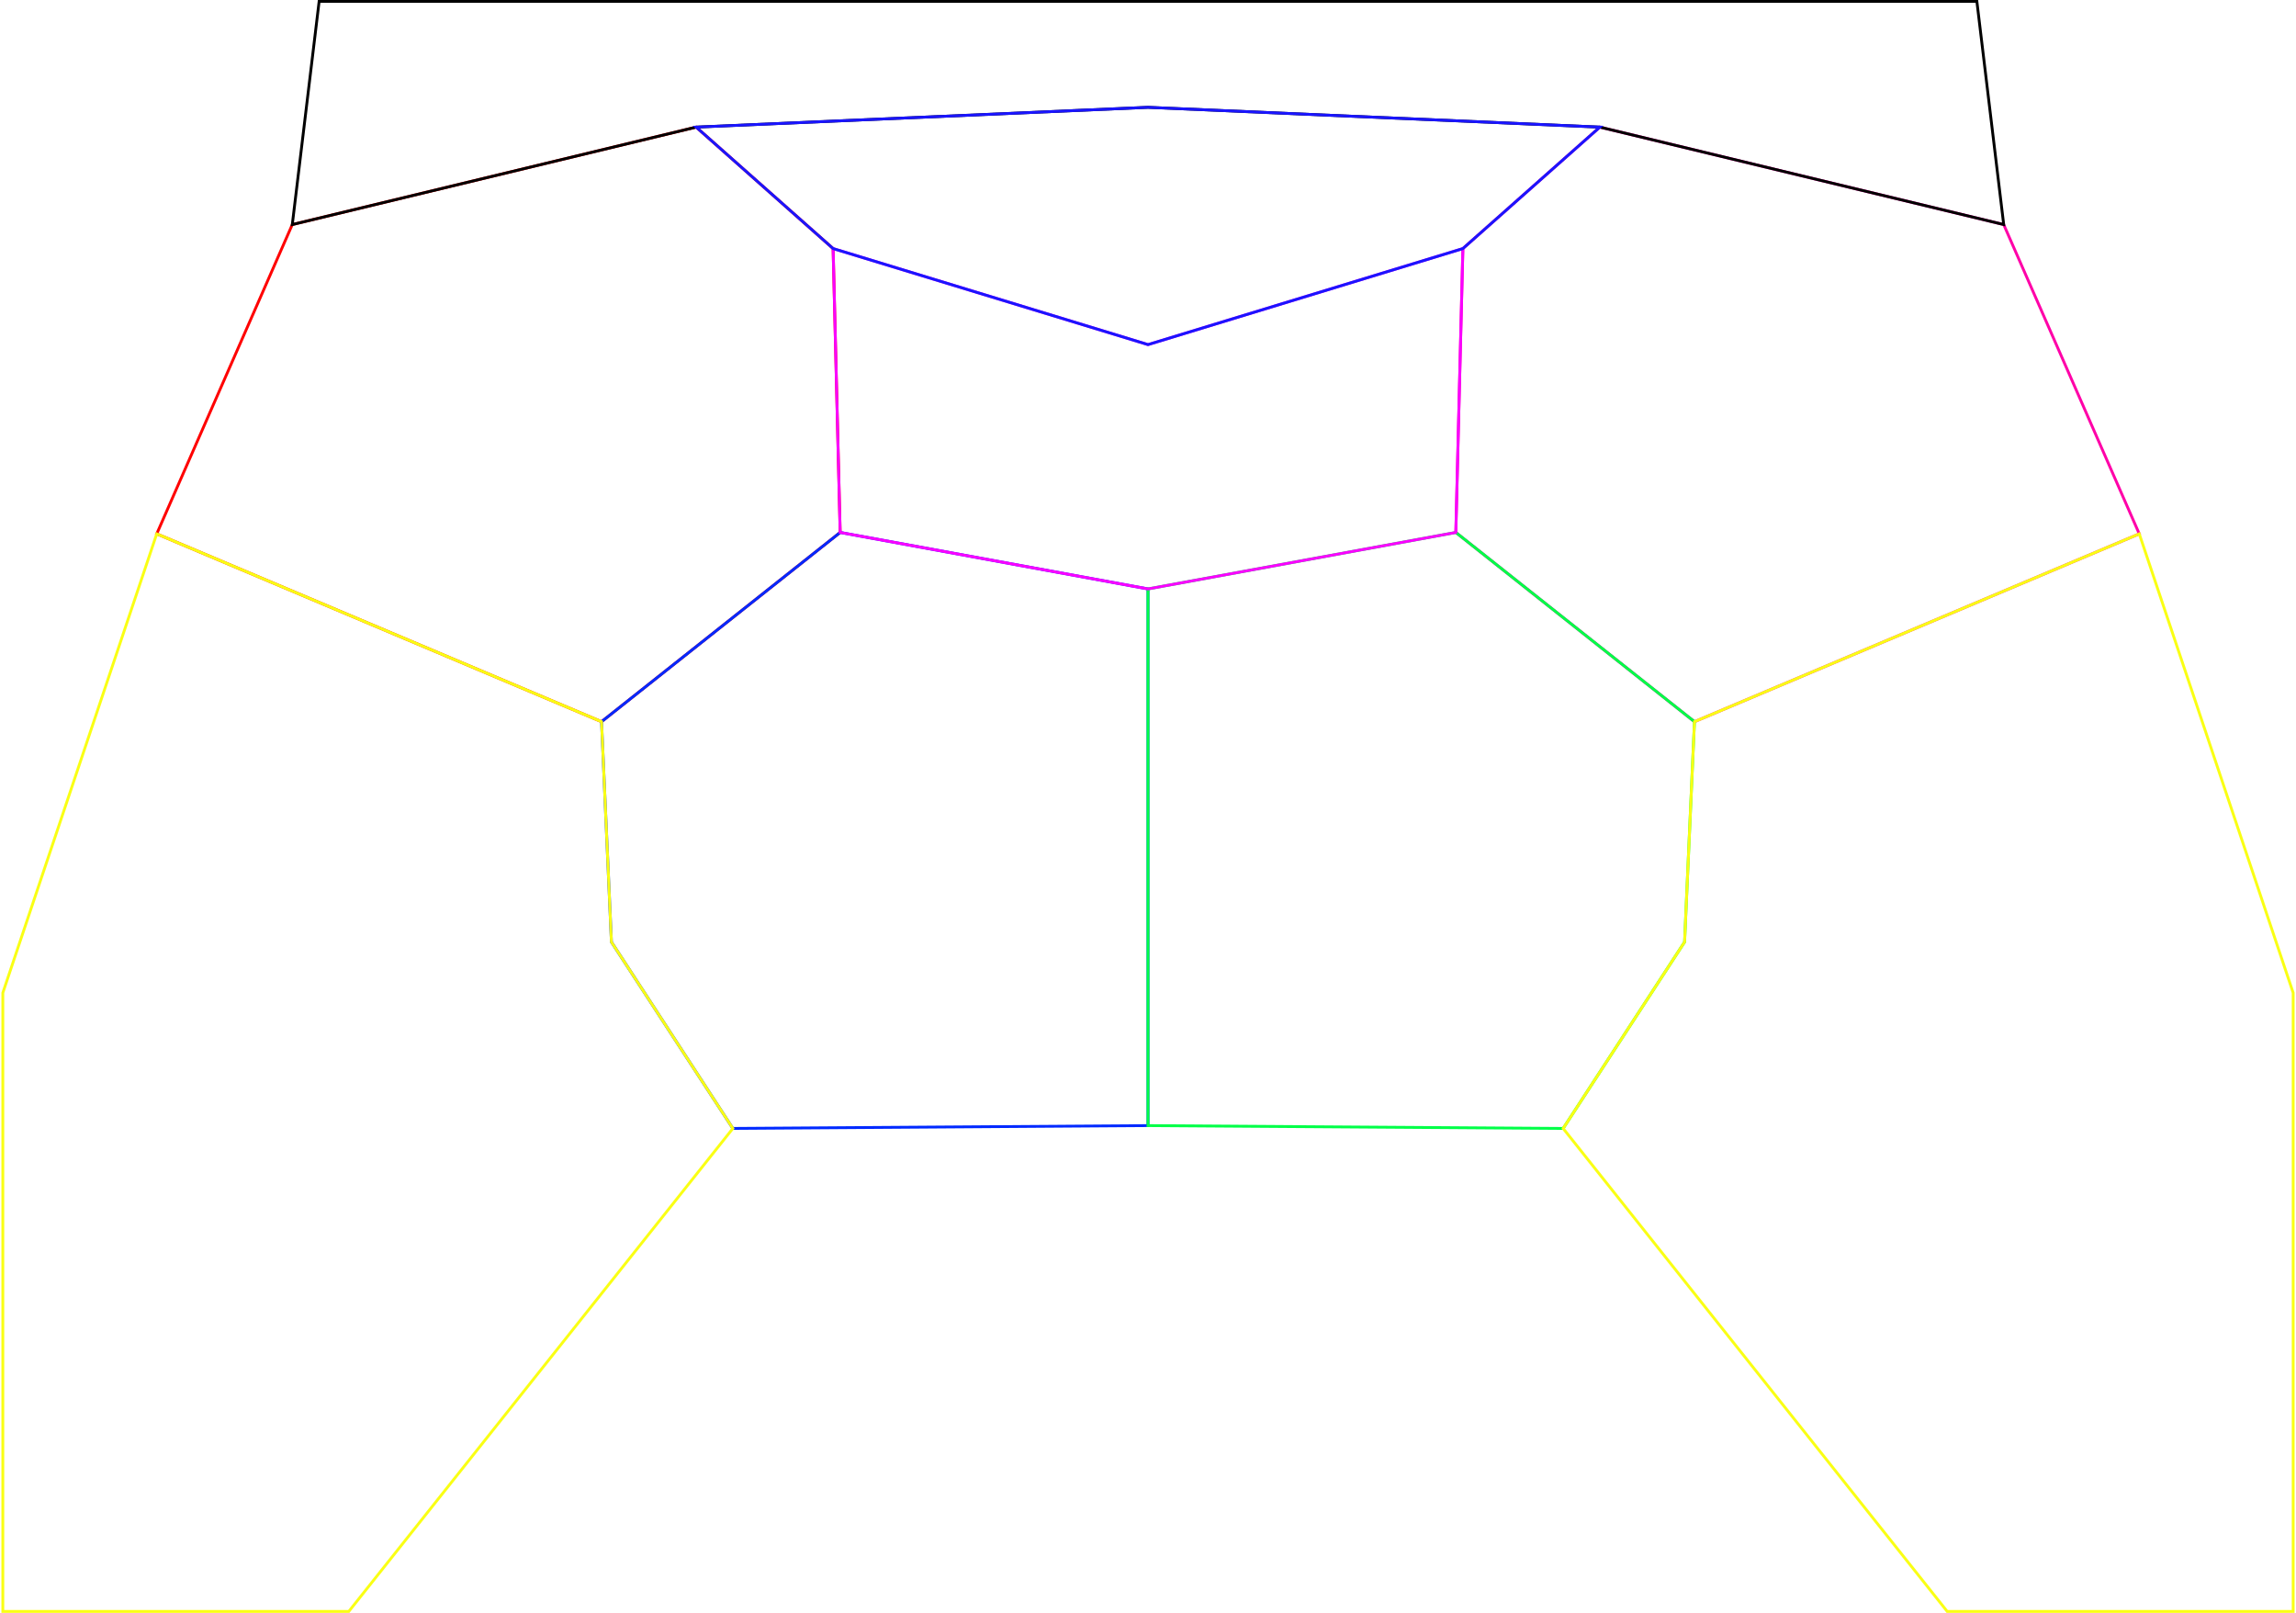
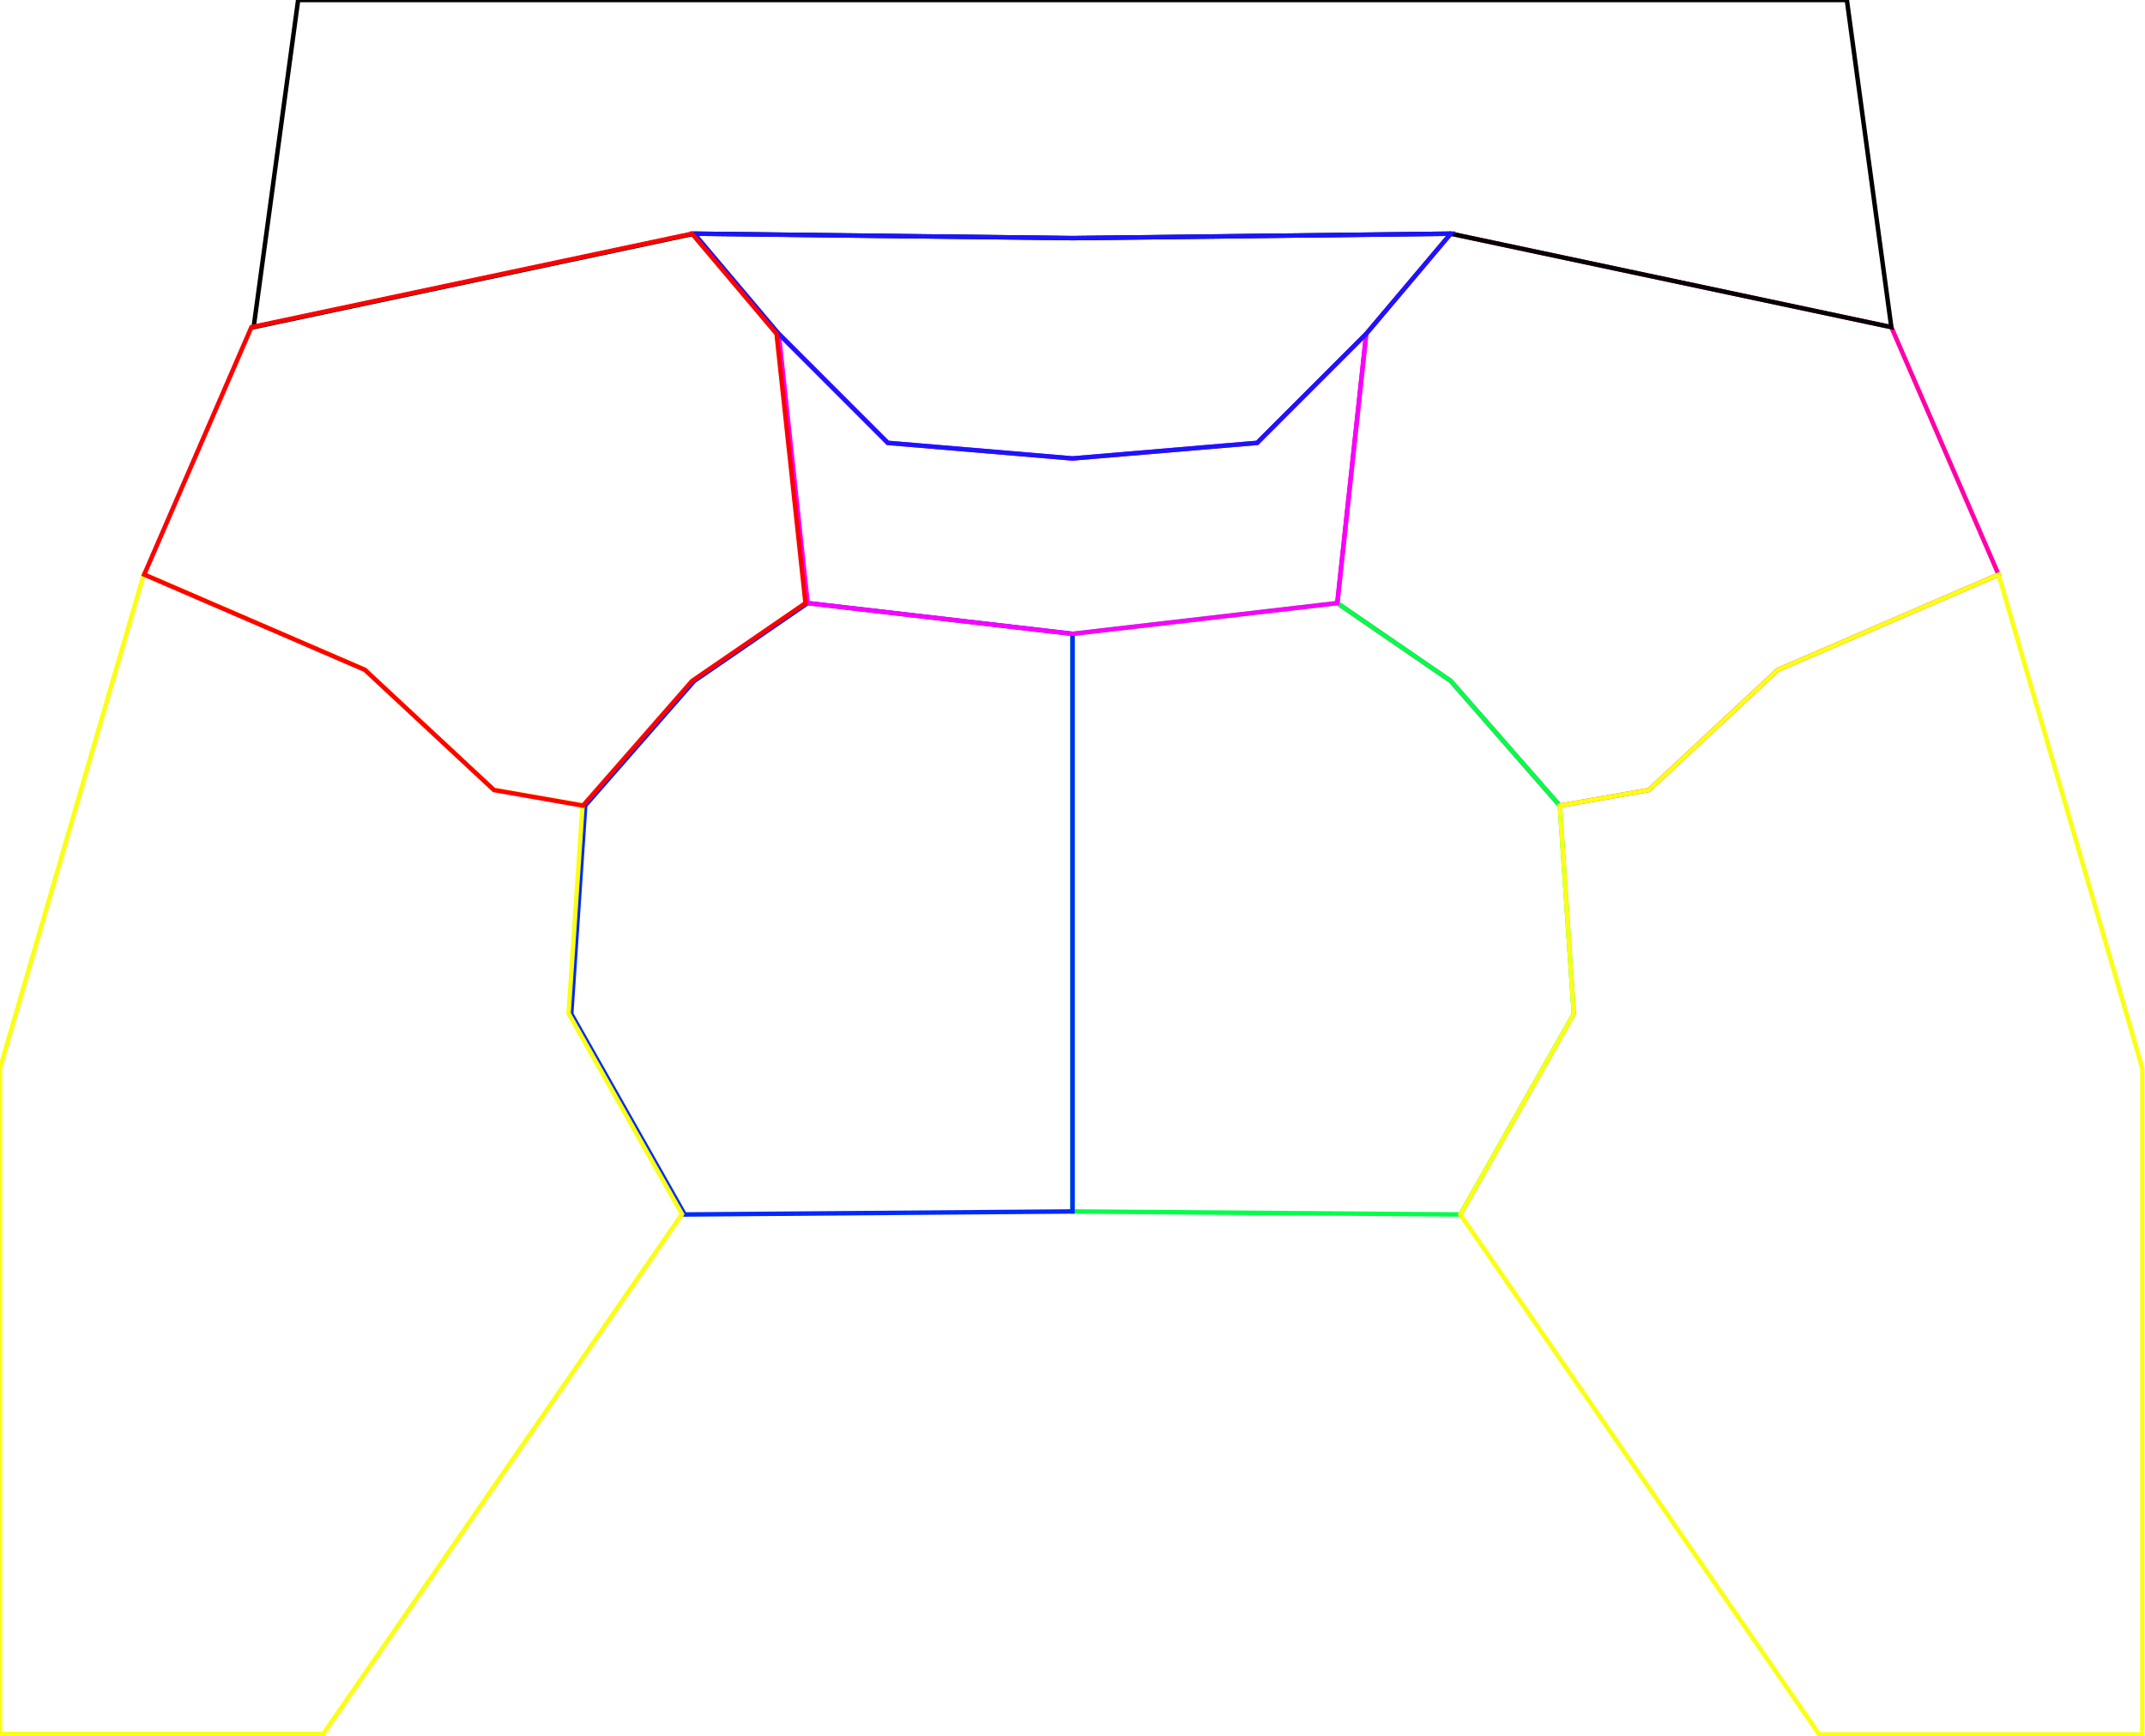
- <svg xmlns="http://www.w3.org/2000/svg" width="813" height="571" viewBox="0 0 813 571" fill="none">
-   <path d="M566.5 45L709.5 79.5L757.5 189L600 255.5L515.5 188.5L518 88L566.5 45Z" stroke="#FF00A8" />
-   <path d="M246.5 45L103.5 79.5L55.5 189L213 255.5L297.5 188.5L295 88L246.5 45Z" stroke="#FF0000" />
-   <path d="M216.5 333.5L213 255.5L297.5 188.5L406.5 208.5V398.5L259.5 399.5L216.5 333.5Z" stroke="#0029FF" />
-   <path d="M596.5 333.5L600 255.5L515.5 188.5L406.5 208.5V398.5L553.5 399.5L596.5 333.5Z" stroke="#00FF47" />
-   <path d="M406.5 122L295 88L297.5 188.5L406.5 208.5L515.5 188.5L518 88L406.5 122Z" stroke="#FA00FF" />
-   <path d="M566.5 45L406.5 38L246.5 45L103.5 79.5L113 0.5H700L709.5 79.5L566.5 45Z" stroke="black" />
-   <path d="M246.5 45L295 88L406.5 122L518 88L566.5 45L406.5 38L246.5 45Z" stroke="#1A15FF" />
-   <path d="M812 351.5L757.5 189L600 255.5L596.5 333.5L553.5 399.5L689.5 570.5H812V351.5Z" stroke="#FAFF14" />
-   <path d="M1 351.5L55.5 189L213 255.5L216.5 333.5L259.5 399.5L123.5 570.5H1V351.5Z" stroke="#FAFF14" />
+ <svg xmlns="http://www.w3.org/2000/svg" width="482" height="390" viewBox="0 0 482 390" fill="none">
+   <path d="M326 52.5L425 73.5L449.096 129.089L399.5 150.5L370.5 177.5L350.5 181L326 153L300.5 135.5L307 75L326 52.5Z" stroke="#FF00A8" />
+   <path d="M353.645 227.785L350.5 181L326 153L300.5 135.5L241 142.408V272.18L328.151 272.863L353.645 227.785Z" stroke="#00FF47" />
+   <path d="M481.407 240.079L449.096 129.089L399.5 150.5L370.5 177.5L350.5 181L353.645 227.785L328.151 272.863L408.781 389.658H481.407V240.079Z" stroke="#FAFF14" />
+   <path d="M128.36 227.785L131.505 181L156.005 153L181.505 135.5L241.005 142.408V272.18L153.853 272.863L128.36 227.785Z" stroke="#0029FF" />
+   <path d="M307 75L282.5 99.5L241 103L199.5 99.5L175 75L181.5 135.5L241 142.408L300.5 135.5L307 75Z" stroke="#FA00FF" />
+   <path d="M326 52.5L241 53.5L156 52.5L57 73.5L66.994 0H415.006L425 73.5L326 52.5Z" stroke="black" />
+   <path d="M326 52.5L241 53.5L156 52.5L175 75L199.5 99.5L241 103L282.5 99.5L307 75L326 52.5Z" stroke="#1A15FF" />
+   <path d="M3.05176e-05 239.989L32.311 129L81.907 150.411L110.907 177.411L130.907 180.911L127.763 227.695L153.256 272.774L72.626 389.569H3.05176e-05V239.989Z" stroke="#FAFF14" />
+   <path d="M155.5 52.5L56.5 73.5L32.404 129.089L82 150.5L111 177.5L131 181L155.5 153L181 135.5L174.5 75L155.5 52.5Z" stroke="#FF0000" />
</svg>
